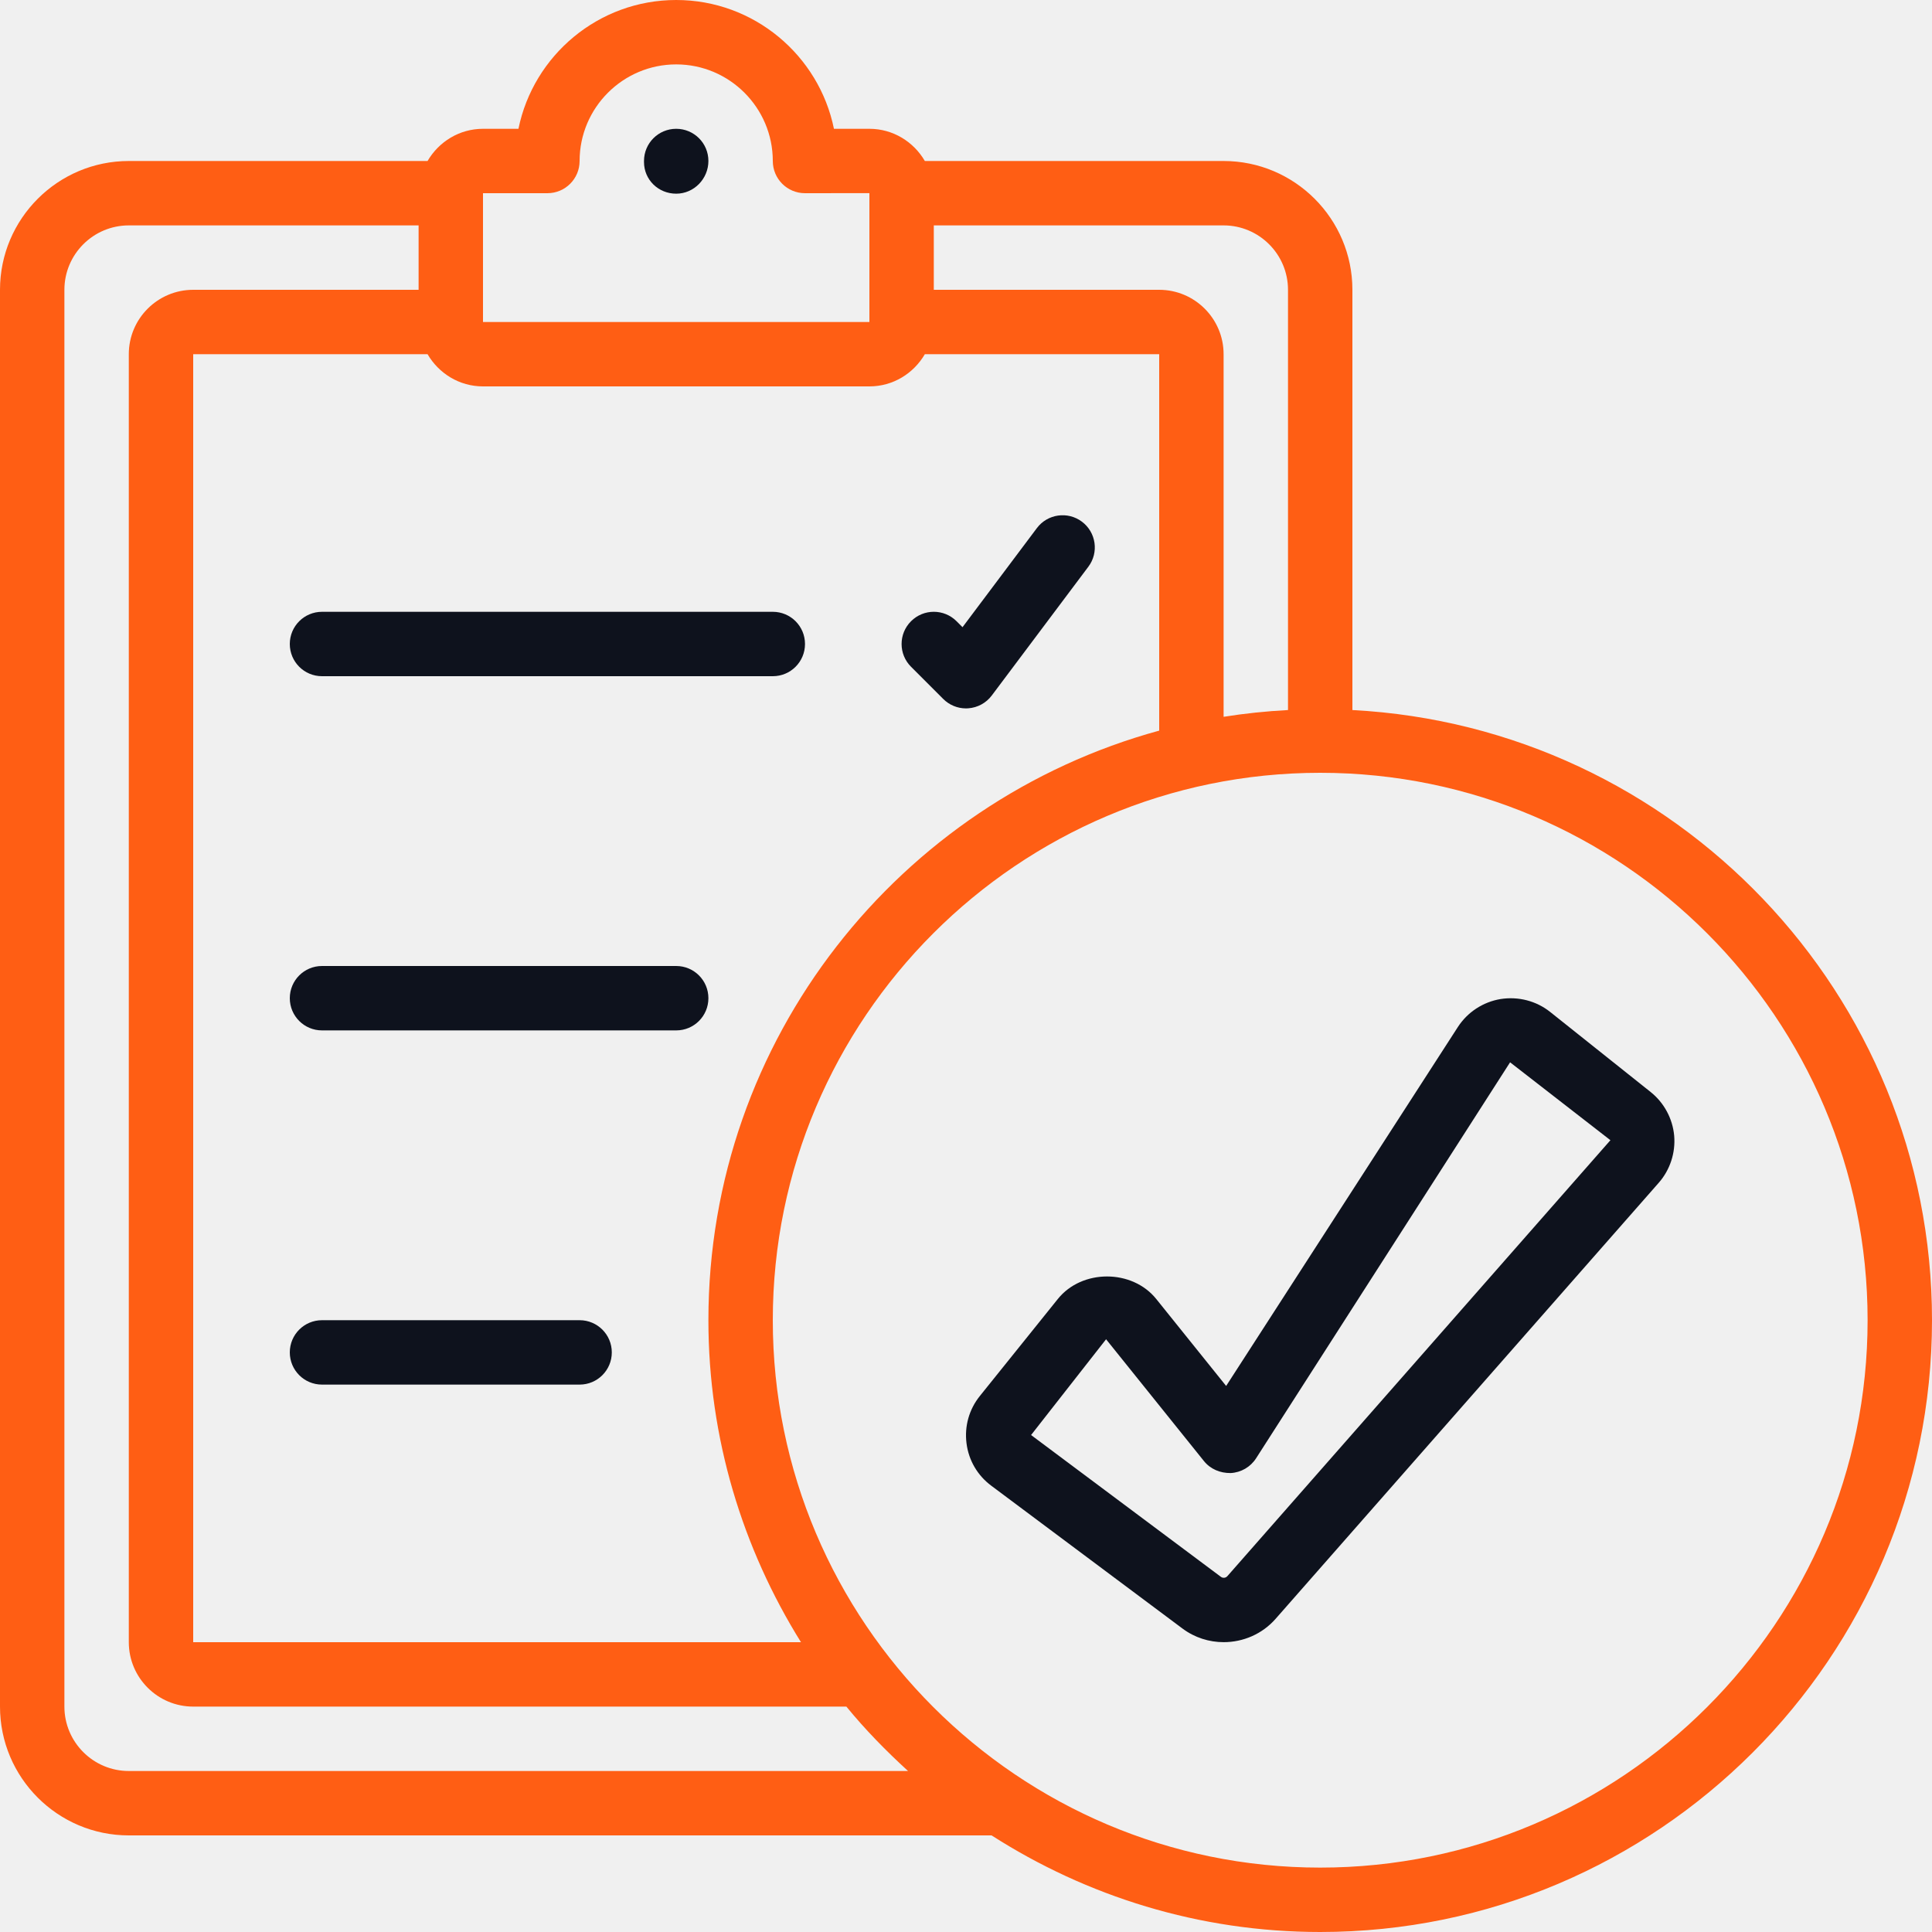
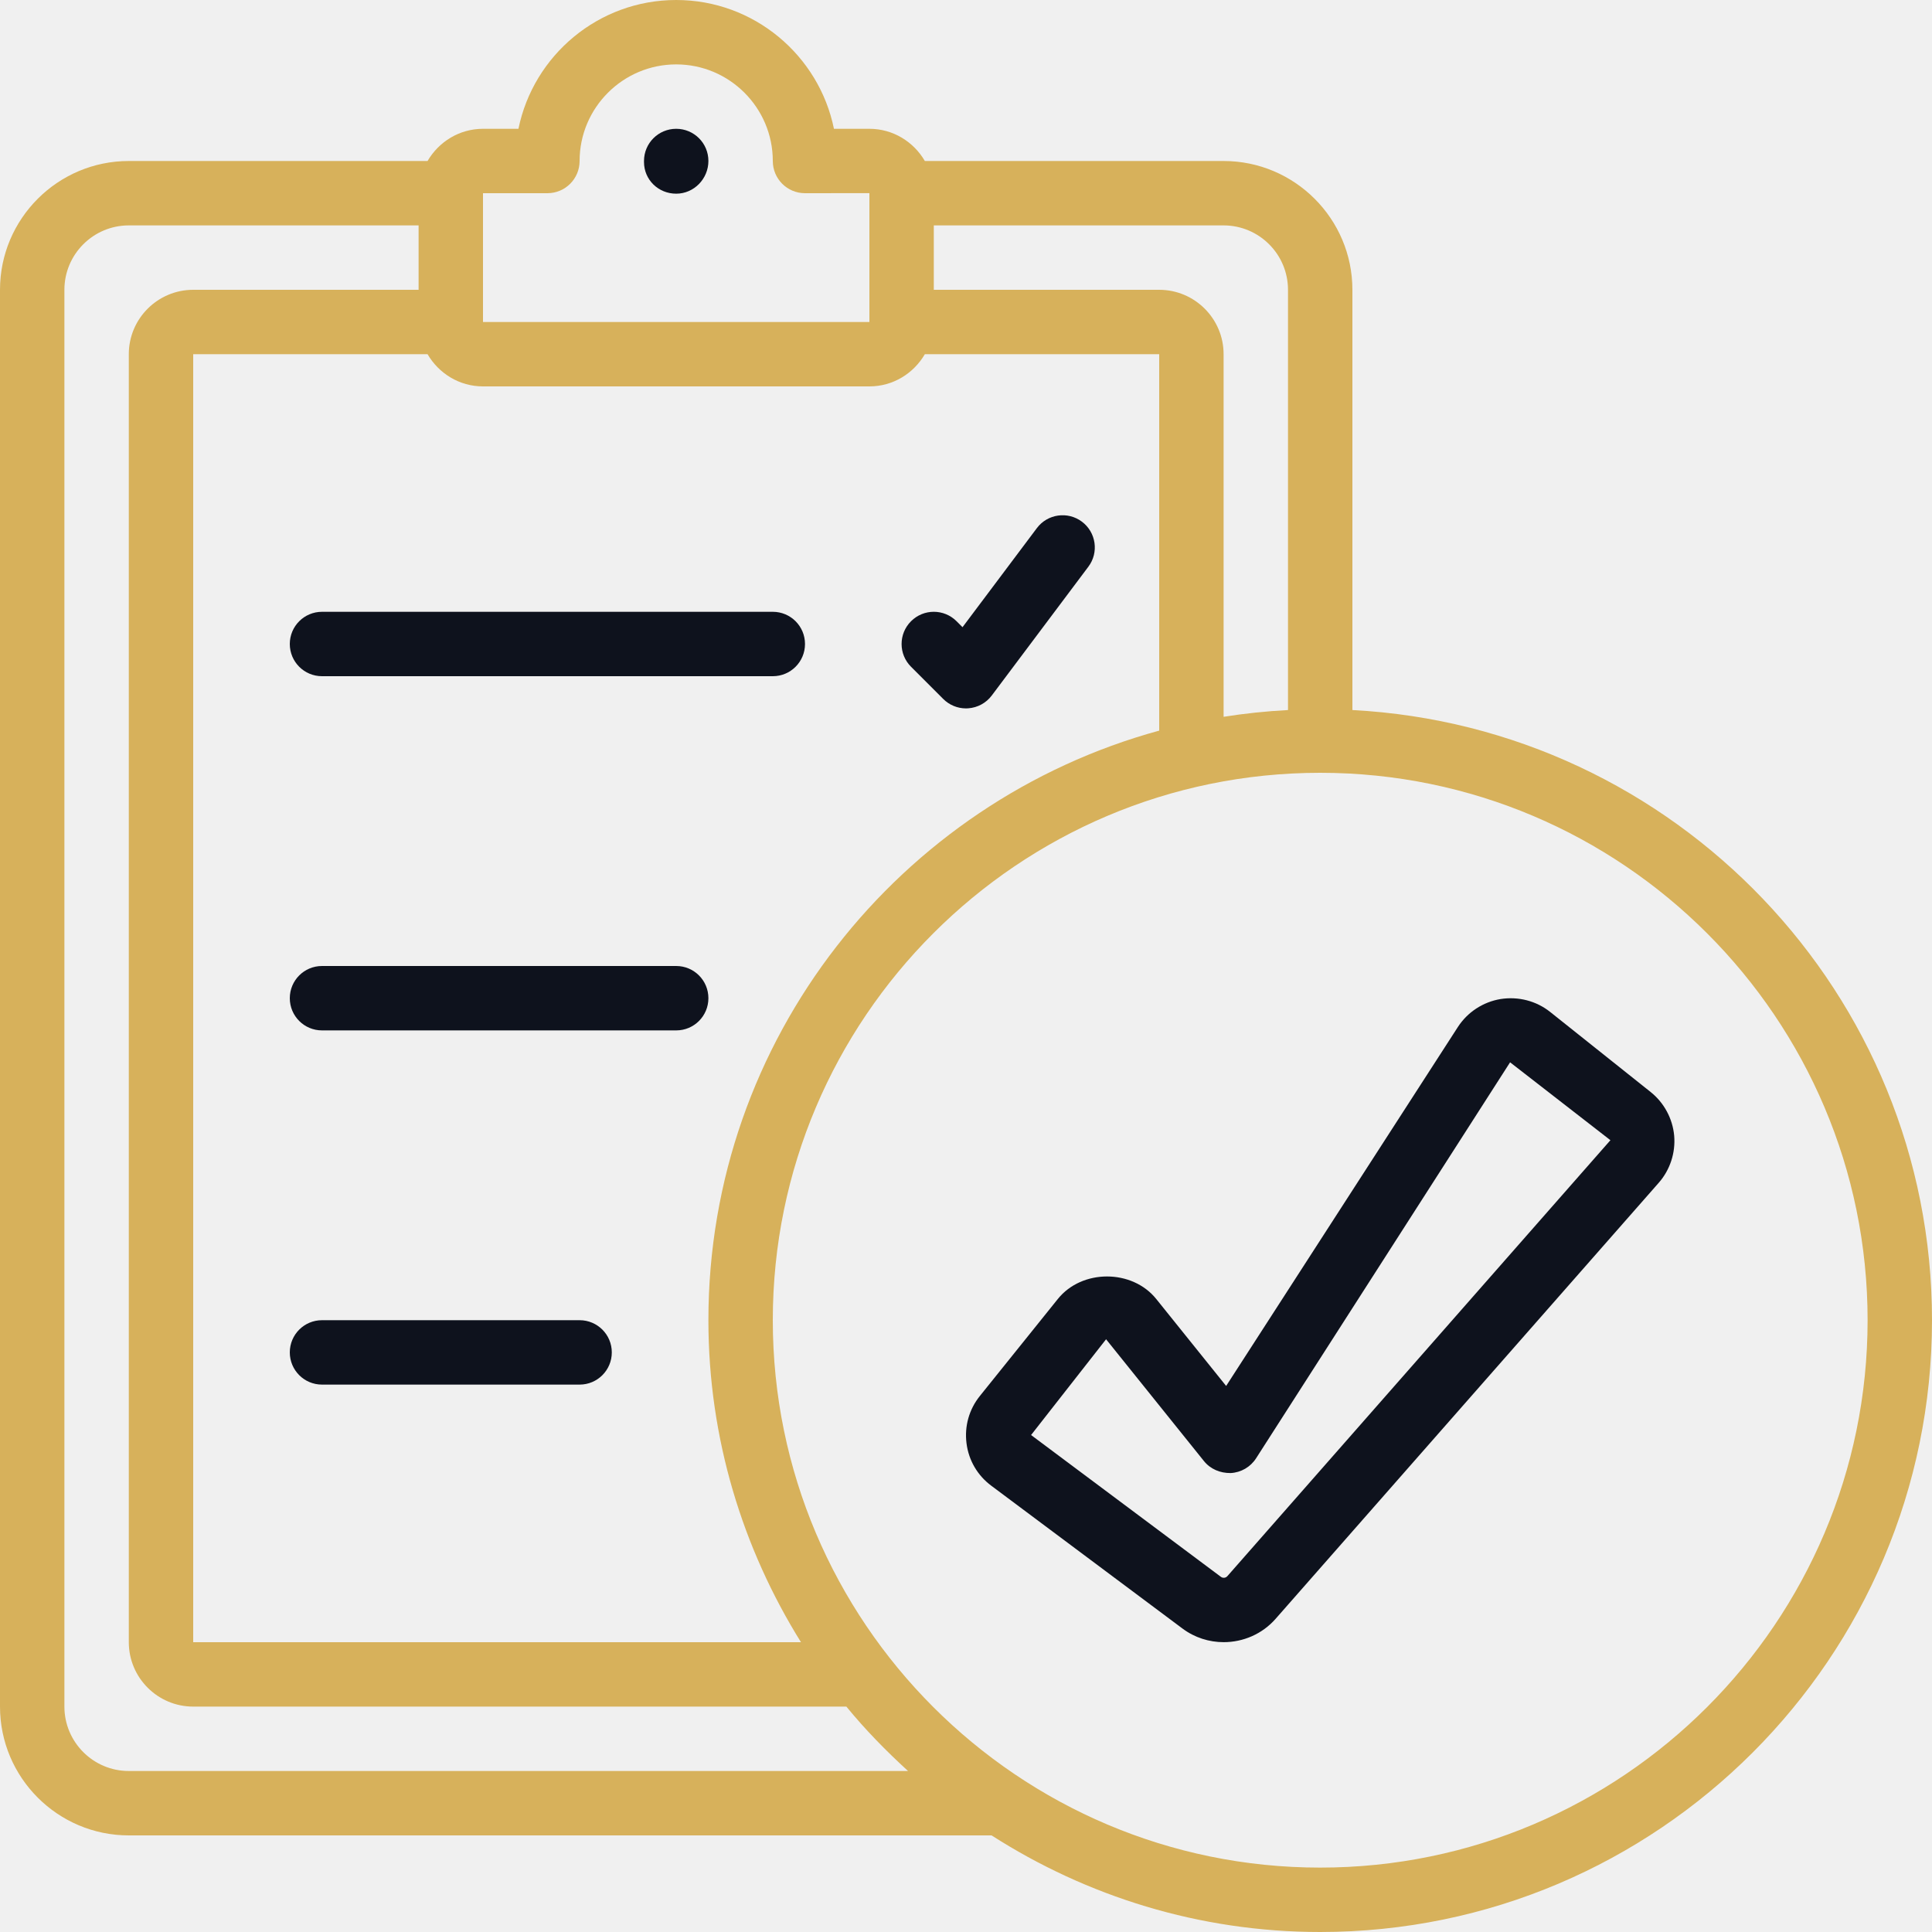
<svg xmlns="http://www.w3.org/2000/svg" width="60" height="60" viewBox="0 0 60 60" fill="none">
  <g clip-path="url(#clip0_439_142878)">
-     <path d="M42 22.051V9C42 6.794 40.206 5 38 5H28.722C28.375 4.405 27.737 4 27 4H25.899C25.435 1.721 23.415 0 21 0C18.585 0 16.565 1.721 16.101 4H15C14.263 4 13.625 4.405 13.278 5H4C1.794 5 0 6.794 0 9V53C0 55.206 1.794 57 4 57H30.794C33.746 58.89 37.242 60 41 60C51.477 60 60 51.477 60 41C60 30.861 52.011 22.576 42 22.051ZM40 9V22.051C39.323 22.087 38.656 22.156 38 22.261V11C38 9.897 37.103 9 36 9H29V7H38C39.103 7 40 7.897 40 9ZM15 6H17C17.553 6 18 5.553 18 5C18 3.346 19.346 2 21 2C22.654 2 24 3.346 24 5C24 5.553 24.447 6 25 6L27 5.998V10H15V6ZM27 12C27.737 12 28.375 11.595 28.722 11H36V22.69C27.945 24.893 22 32.256 22 41C22 44.671 23.064 48.091 24.875 51H6V11H13.278C13.625 11.595 14.263 12 15 12H27ZM4 55C2.897 55 2 54.103 2 53V9C2 7.897 2.897 7 4 7H13V9H6C4.897 9 4 9.897 4 11V51C4 52.103 4.897 53 6 53H26.285C26.87 53.716 27.518 54.376 28.2 55H4ZM41 58C31.626 58 24 50.374 24 41C24 31.626 31.626 24 41 24C50.374 24 58 31.626 58 41C58 50.374 50.374 58 41 58Z" fill="#FF5E14" />
+     <path d="M42 22.051V9C42 6.794 40.206 5 38 5H28.722C28.375 4.405 27.737 4 27 4H25.899C25.435 1.721 23.415 0 21 0C18.585 0 16.565 1.721 16.101 4H15C14.263 4 13.625 4.405 13.278 5H4C1.794 5 0 6.794 0 9V53C0 55.206 1.794 57 4 57H30.794C33.746 58.89 37.242 60 41 60C51.477 60 60 51.477 60 41C60 30.861 52.011 22.576 42 22.051ZM40 9V22.051C39.323 22.087 38.656 22.156 38 22.261V11C38 9.897 37.103 9 36 9H29V7H38C39.103 7 40 7.897 40 9ZM15 6H17C17.553 6 18 5.553 18 5C18 3.346 19.346 2 21 2C22.654 2 24 3.346 24 5C24 5.553 24.447 6 25 6L27 5.998V10H15V6ZM27 12C27.737 12 28.375 11.595 28.722 11H36V22.69C27.945 24.893 22 32.256 22 41C22 44.671 23.064 48.091 24.875 51H6V11H13.278C13.625 11.595 14.263 12 15 12H27ZM4 55C2.897 55 2 54.103 2 53V9C2 7.897 2.897 7 4 7H13V9H6C4.897 9 4 9.897 4 11V51C4 52.103 4.897 53 6 53H26.285C26.87 53.716 27.518 54.376 28.2 55H4ZM41 58C31.626 58 24 50.374 24 41C24 31.626 31.626 24 41 24C50.374 24 58 31.626 58 41C58 50.374 50.374 58 41 58Z" fill="#D7B15B" />
    <path d="M51.263 33.914L48.142 31.427C47.71 31.083 47.152 30.94 46.603 31.026C46.058 31.116 45.573 31.433 45.274 31.897L38.079 43.042L35.908 40.341C35.16 39.41 33.6 39.408 32.852 40.341L30.43 43.354C30.095 43.771 29.949 44.293 30.016 44.824C30.083 45.353 30.357 45.822 30.786 46.141L36.722 50.575C37.103 50.86 37.554 50.999 38.002 50.999C38.602 50.999 39.197 50.751 39.616 50.273L51.514 36.732C51.866 36.332 52.039 35.798 51.993 35.269C51.945 34.739 51.679 34.246 51.264 33.915L51.263 33.914ZM38.114 48.951C38.065 49.008 37.977 49.014 37.919 48.972L32.021 44.566L34.35 41.592L37.389 45.374C37.59 45.625 37.894 45.751 38.22 45.747C38.541 45.73 38.834 45.56 39.008 45.29L46.897 32.991L50.013 35.41L38.115 48.951H38.114Z" fill="#0E121D" />
    <path d="M21 4C20.447 4 20 4.447 20 5V5.031C20 5.584 20.447 6.015 21 6.015C21.553 6.015 22 5.552 22 4.999C22 4.446 21.553 4 21 4Z" fill="#0E121D" />
    <path d="M9 20C9 20.553 9.447 21 10 21H24C24.553 21 25 20.553 25 20C25 19.447 24.553 19 24 19H10C9.447 19 9 19.447 9 20Z" fill="#0E121D" />
    <path d="M29.293 21.707C29.481 21.895 29.735 22 30 22C30.023 22 30.047 22 30.071 21.997C30.36 21.976 30.626 21.832 30.8 21.6L33.8 17.6C34.132 17.159 34.042 16.532 33.6 16.201C33.159 15.871 32.532 15.959 32.201 16.401L29.892 19.478L29.707 19.293C29.316 18.902 28.684 18.902 28.293 19.293C27.902 19.684 27.902 20.316 28.293 20.707L29.293 21.707Z" fill="#0E121D" />
    <path d="M21 30H10C9.447 30 9 30.447 9 31C9 31.553 9.447 32 10 32H21C21.553 32 22 31.553 22 31C22 30.447 21.553 30 21 30Z" fill="#0E121D" />
    <path d="M18 41H10C9.447 41 9 41.447 9 42C9 42.553 9.447 43 10 43H18C18.553 43 19 42.553 19 42C19 41.447 18.553 41 18 41Z" fill="#0E121D" />
  </g>
  <defs>
    <clipPath id="clip0_439_142878">
      <rect width="60" height="60" fill="white" />
    </clipPath>
  </defs>
</svg>
